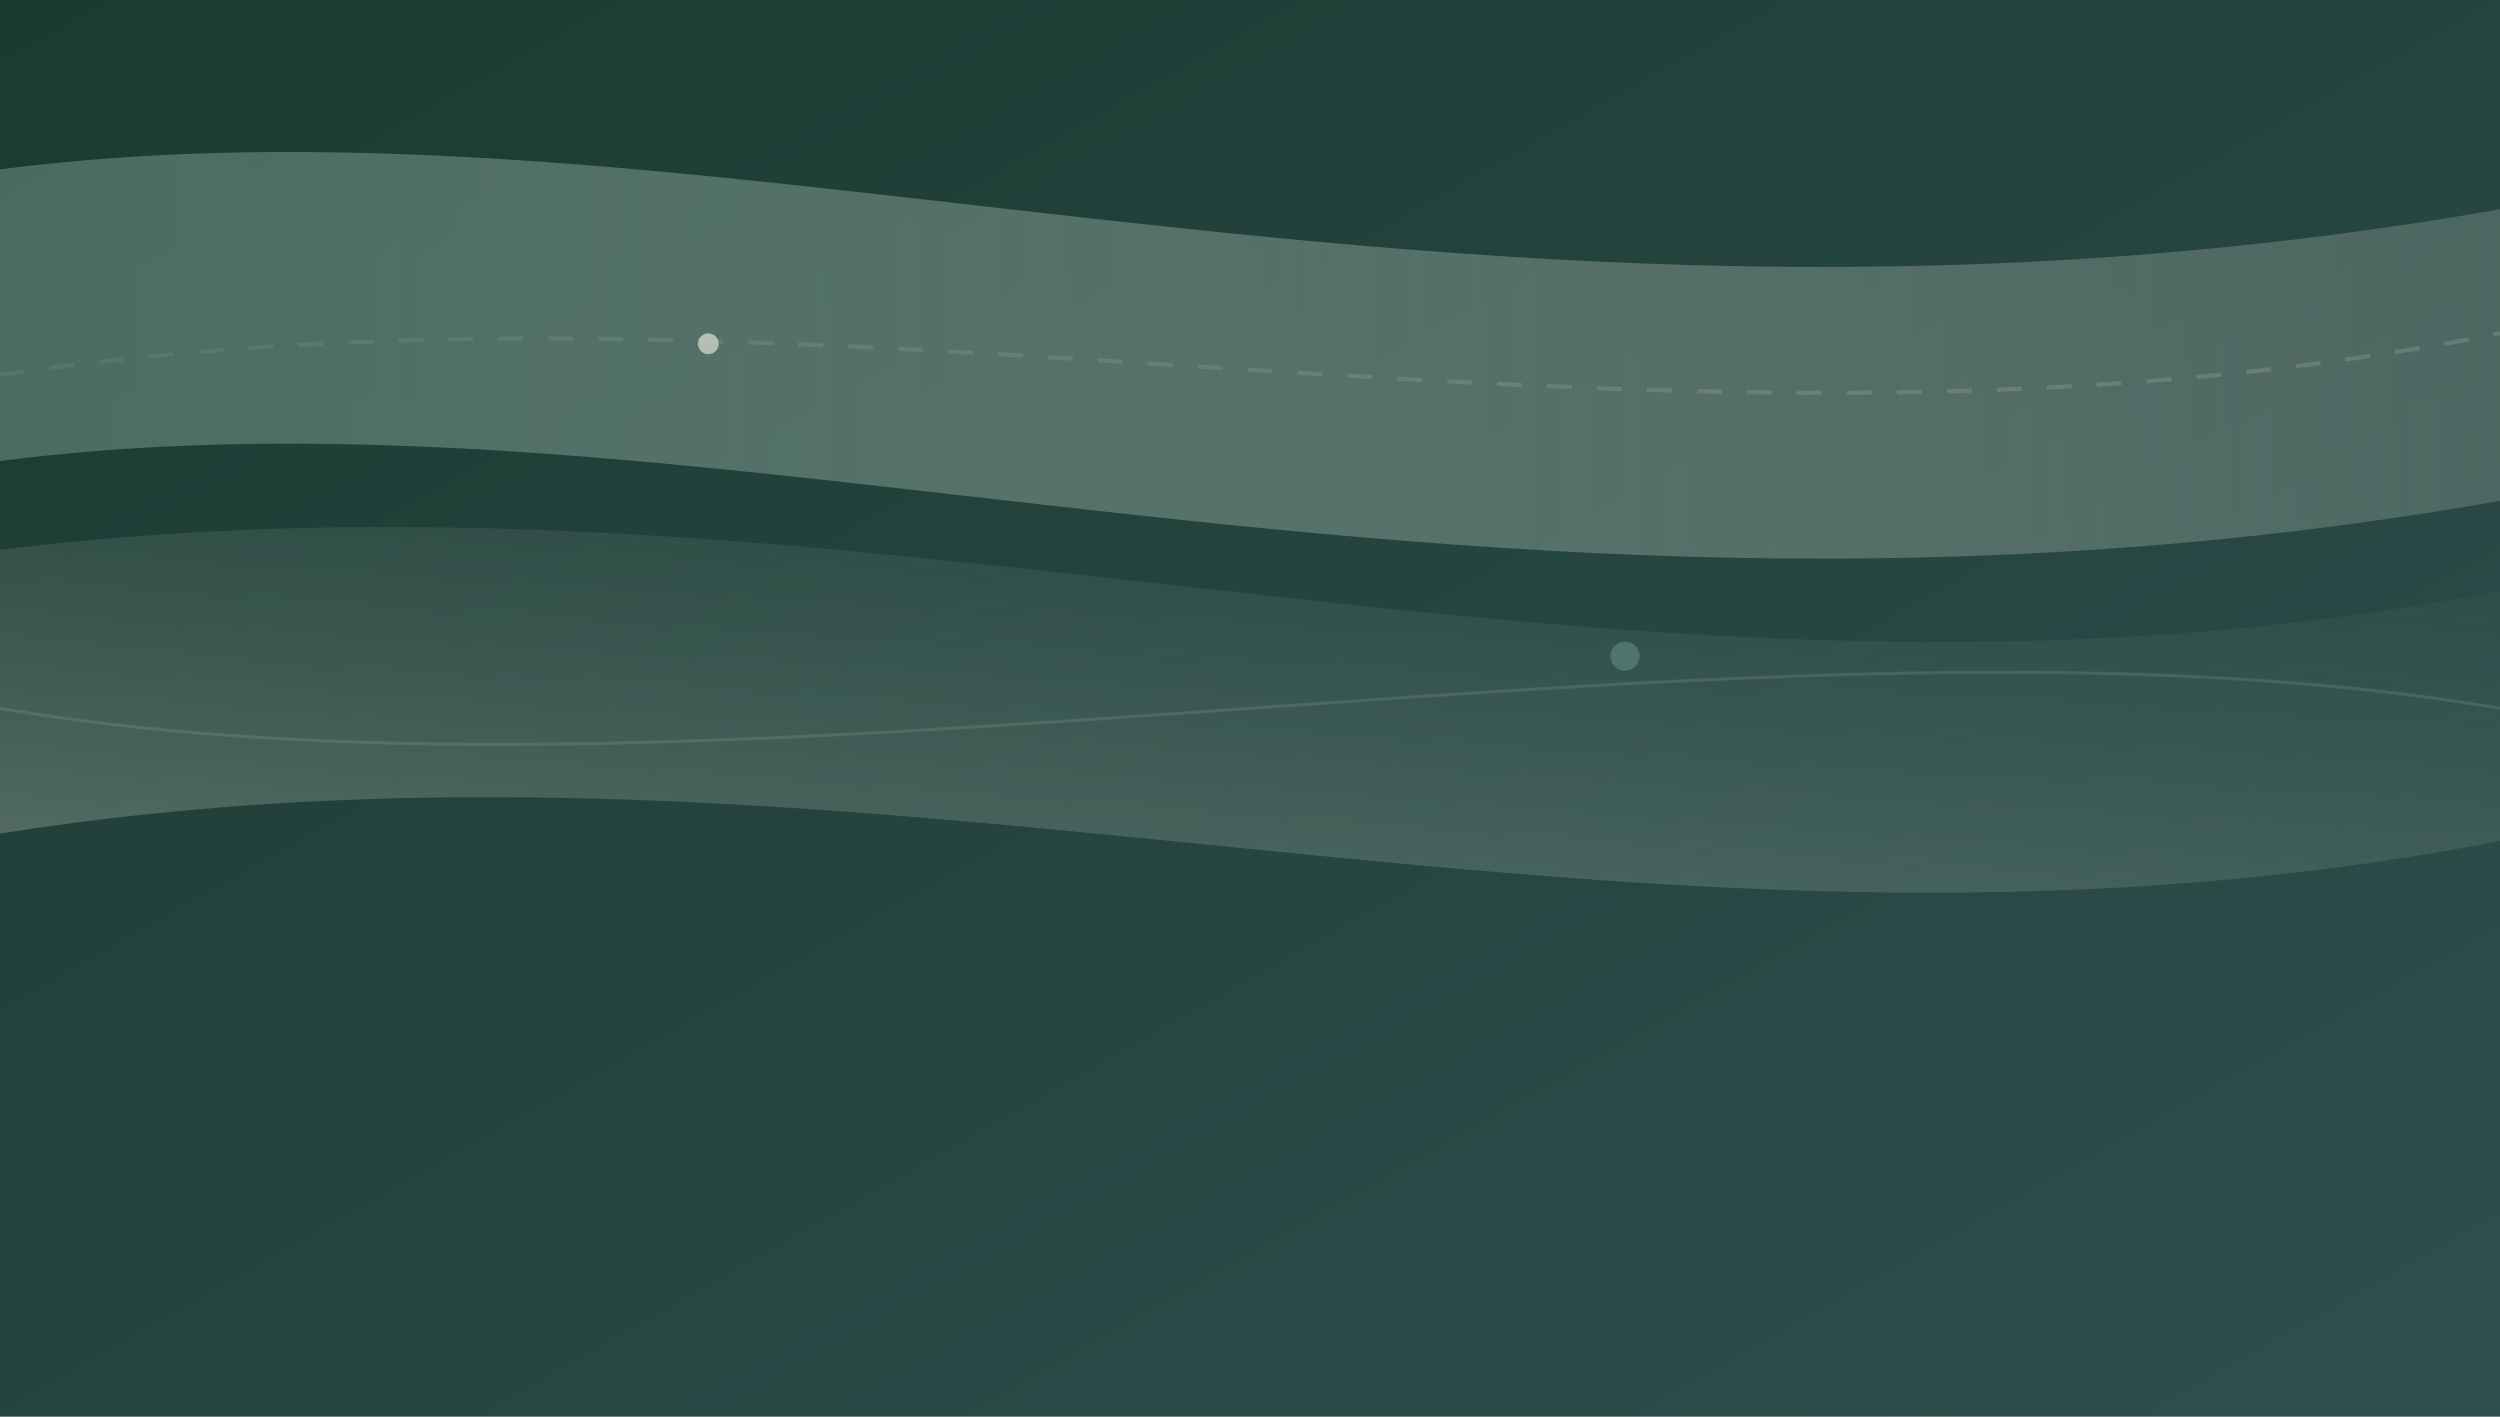
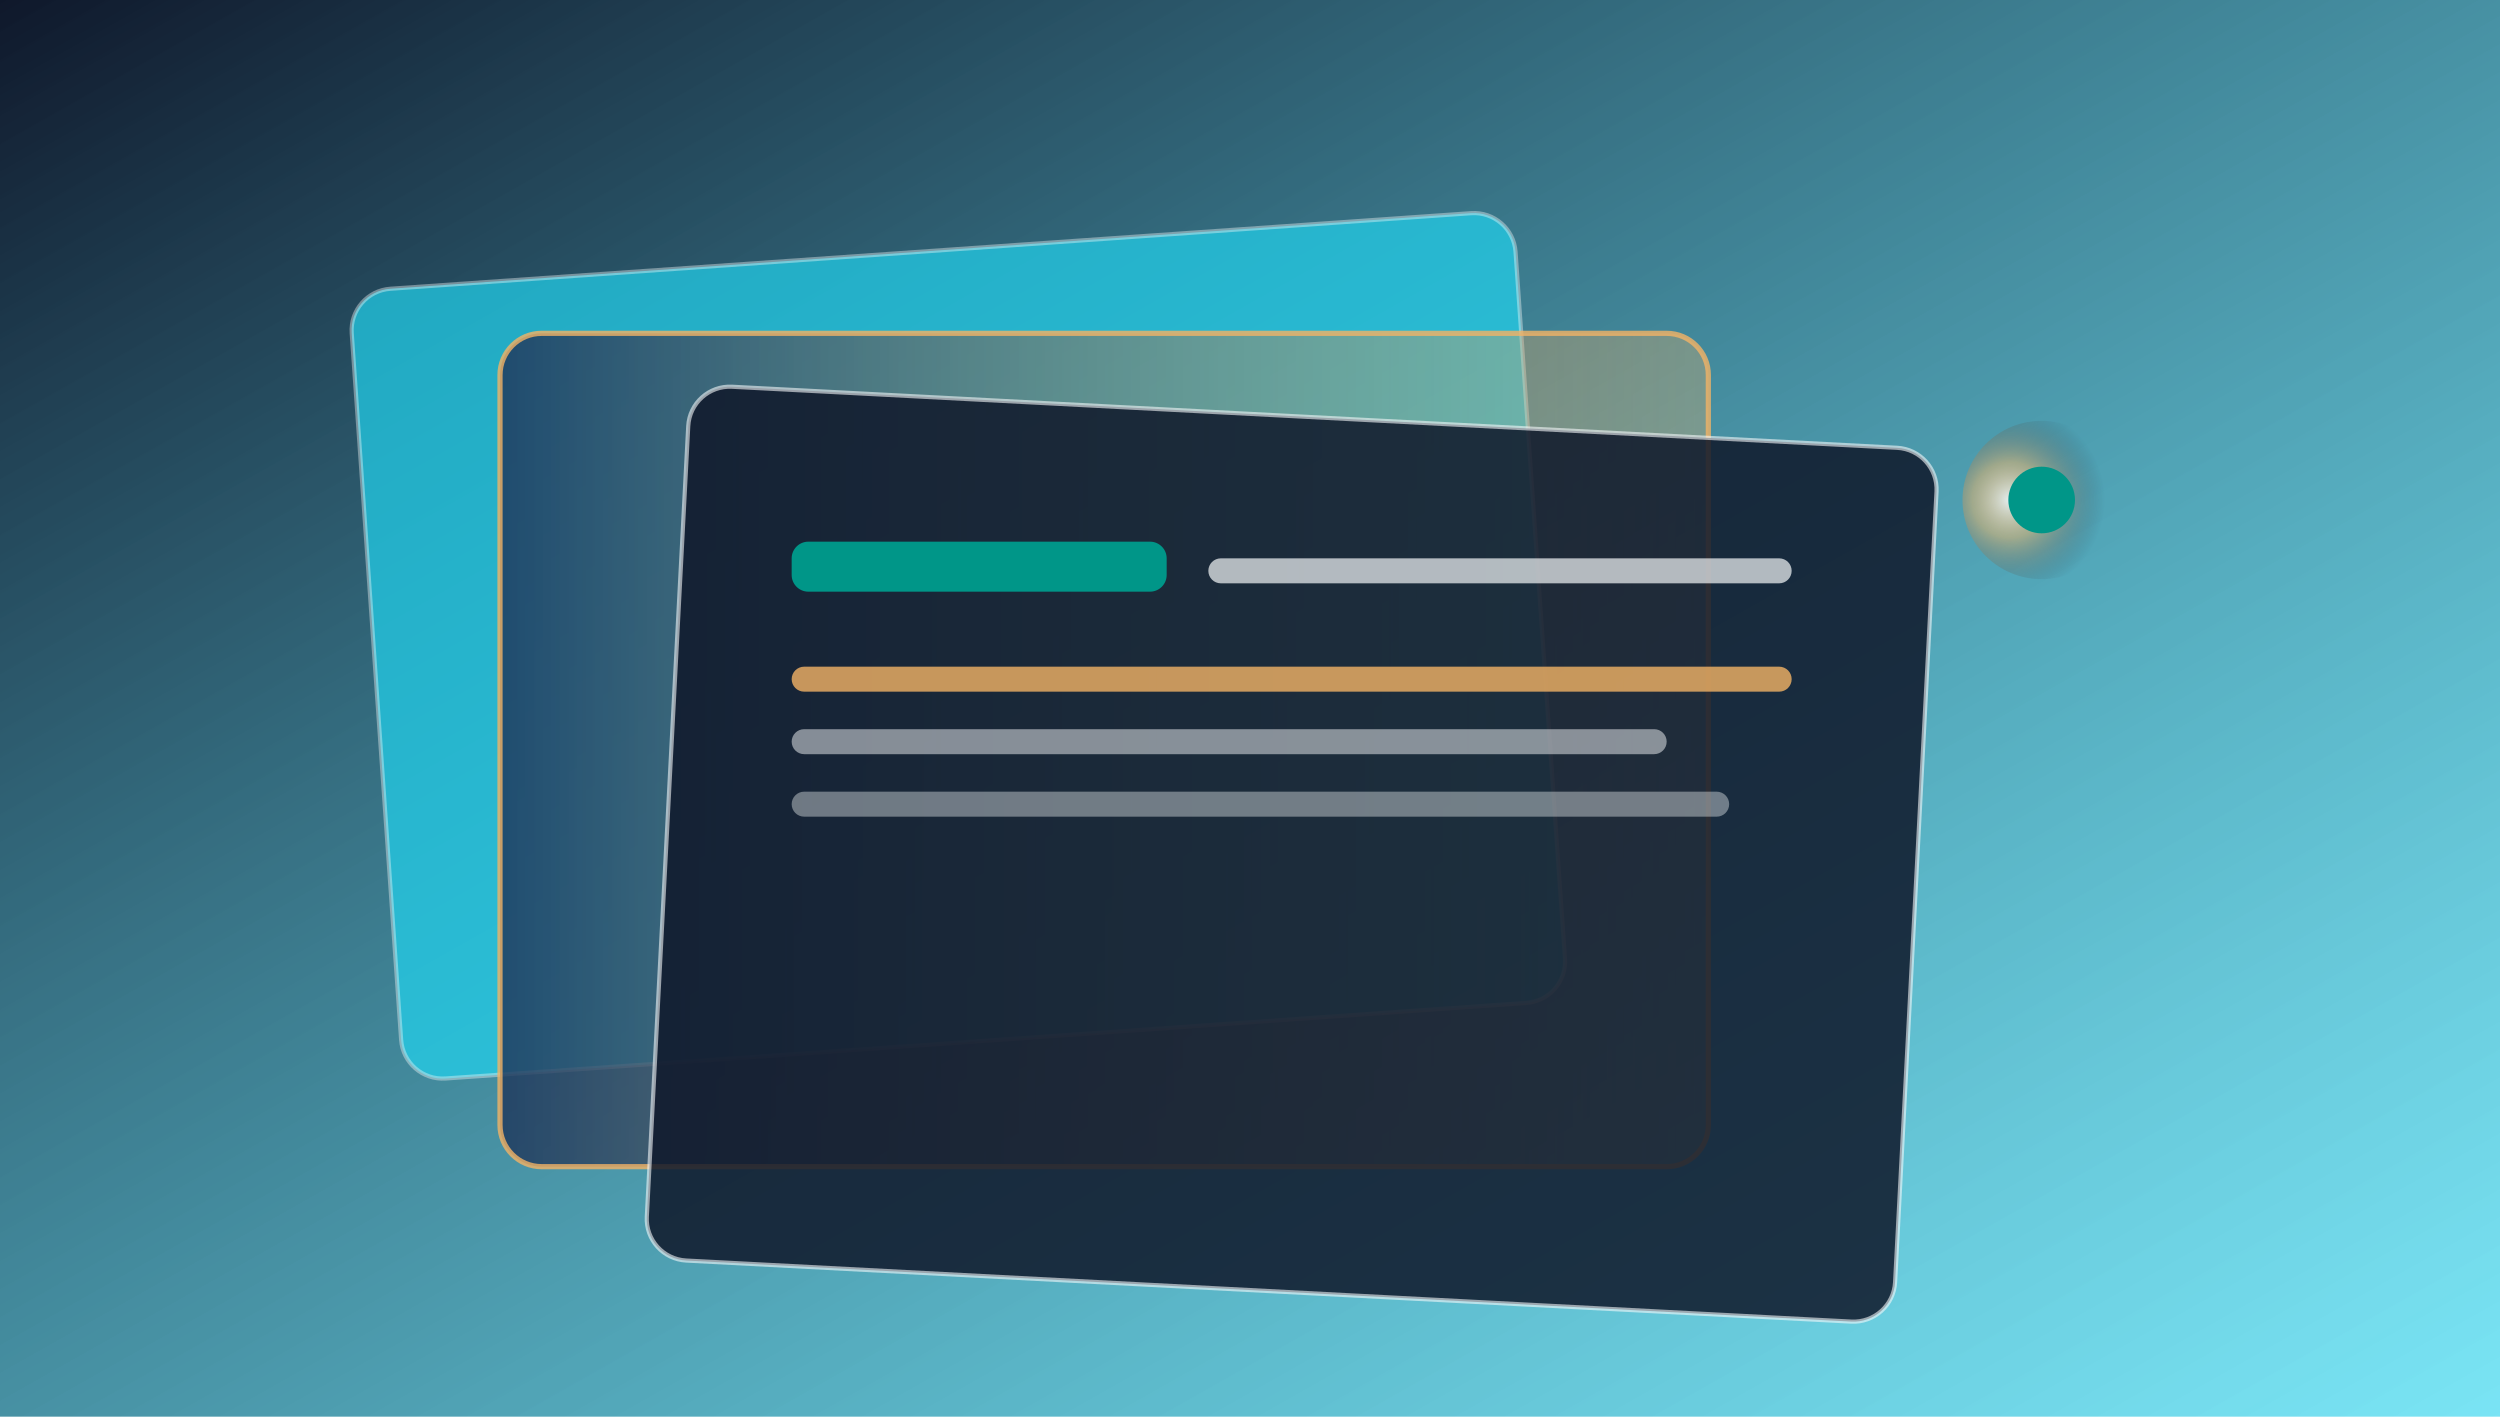
<svg xmlns="http://www.w3.org/2000/svg" viewBox="0 0 1200 680" preserveAspectRatio="xMidYMid slice" width="100%" height="100%">
  <defs>
-     <linearGradient id="gbg" x1="0%" y1="0%" x2="100%" y2="100%">
-       <stop offset="0%" stop-color="#1b3a30" />
-       <stop offset="100%" stop-color="#2f4f4f" />
+     <linearGradient id="grad_news_3" x1="0%" y1="0%" x2="100%" y2="100%">
+       <stop offset="0%" stop-color="#0f172a" />
+       <stop offset="100%" stop-color="#22D3EE" stop-opacity="0.6" />
    </linearGradient>
-     <linearGradient id="gm" x1="0%" y1="0%" x2="100%" y2="0%">
-       <stop offset="0%" stop-color="#52796f" stop-opacity="0.75" />
-       <stop offset="100%" stop-color="#cad2c5" stop-opacity="0.2" />
+     <linearGradient id="glow_news_3" x1="0%" y1="0%" x2="100%" y2="0%">
+       <stop offset="0%" stop-color="#1E3A5F" stop-opacity="0.85" />
+       <stop offset="100%" stop-color="#F2B366" stop-opacity="0.3" />
    </linearGradient>
-     <linearGradient id="gs" x1="0%" y1="100%" x2="100%" y2="0%">
-       <stop offset="0%" stop-color="#cad2c5" stop-opacity="0.35" />
-       <stop offset="100%" stop-color="#52796f" stop-opacity="0.05" />
-     </linearGradient>
+     <radialGradient id="spot_news_3" cx="30%" cy="50%" r="60%">
+       <stop offset="0%" stop-color="#F4F7F8" stop-opacity="0.9" />
+       <stop offset="40%" stop-color="#F2B366" stop-opacity="0.5" />
+       <stop offset="100%" stop-color="#0f172a" stop-opacity="0" />
+     </radialGradient>
  </defs>
-   <rect width="1200" height="680" fill="url(#gbg)" />
-   <path d="M 0 180 C 400 120, 800 240, 1200 160" fill="none" stroke="#cad2c5" stroke-width="2" stroke-opacity="0.2" stroke-dasharray="12 12" />
-   <path d="M 0 340 C 350 400, 850 280, 1200 340" fill="none" stroke="#cad2c5" stroke-width="1.5" stroke-opacity="0.15" />
-   <path d="M -100 100 C 300 0, 700 220, 1300 80 L 1300 220 C 700 360, 300 140, -100 240 Z" fill="url(#gm)" />
-   <path d="M -100 280 C 400 180, 800 400, 1300 260 L 1300 380 C 800 520, 400 300, -100 420 Z" fill="url(#gs)" />
-   <circle cx="340" cy="165" r="5" fill="#cad2c5" fill-opacity="0.8" />
-   <circle cx="780" cy="315" r="7" fill="#52796f" fill-opacity="0.9" />
+   <rect width="1200" height="680" fill="url(#grad_news_3)" />
+   <rect x="180" y="120" width="560" height="380" rx="20" transform="rotate(-4 460 310)" fill="#22D3EE" fill-opacity="0.7" stroke="#F4F7F8" stroke-width="2" stroke-opacity="0.4" />
+   <rect x="240" y="160" width="580" height="400" rx="20" fill="url(#glow_news_3)" stroke="#F2B366" stroke-width="2.5" stroke-opacity="0.8" />
+   <rect x="320" y="200" width="600" height="420" rx="20" transform="rotate(3 620 410)" fill="#0f172a" fill-opacity="0.85" stroke="#F4F7F8" stroke-width="2" stroke-opacity="0.6" />
+   <rect x="380" y="260" width="180" height="24" rx="8" fill="#009688" />
+   <rect x="580" y="268" width="280" height="12" rx="6" fill="#F4F7F8" fill-opacity="0.7" />
+   <rect x="380" y="320" width="480" height="12" rx="6" fill="#F2B366" fill-opacity="0.8" />
+   <rect x="380" y="350" width="420" height="12" rx="6" fill="#F4F7F8" fill-opacity="0.5" />
+   <rect x="380" y="380" width="450" height="12" rx="6" fill="#F4F7F8" fill-opacity="0.4" />
+   <circle cx="980" cy="240" r="38" fill="url(#spot_news_3)" />
+   <circle cx="980" cy="240" r="16" fill="#009688" />
</svg>
